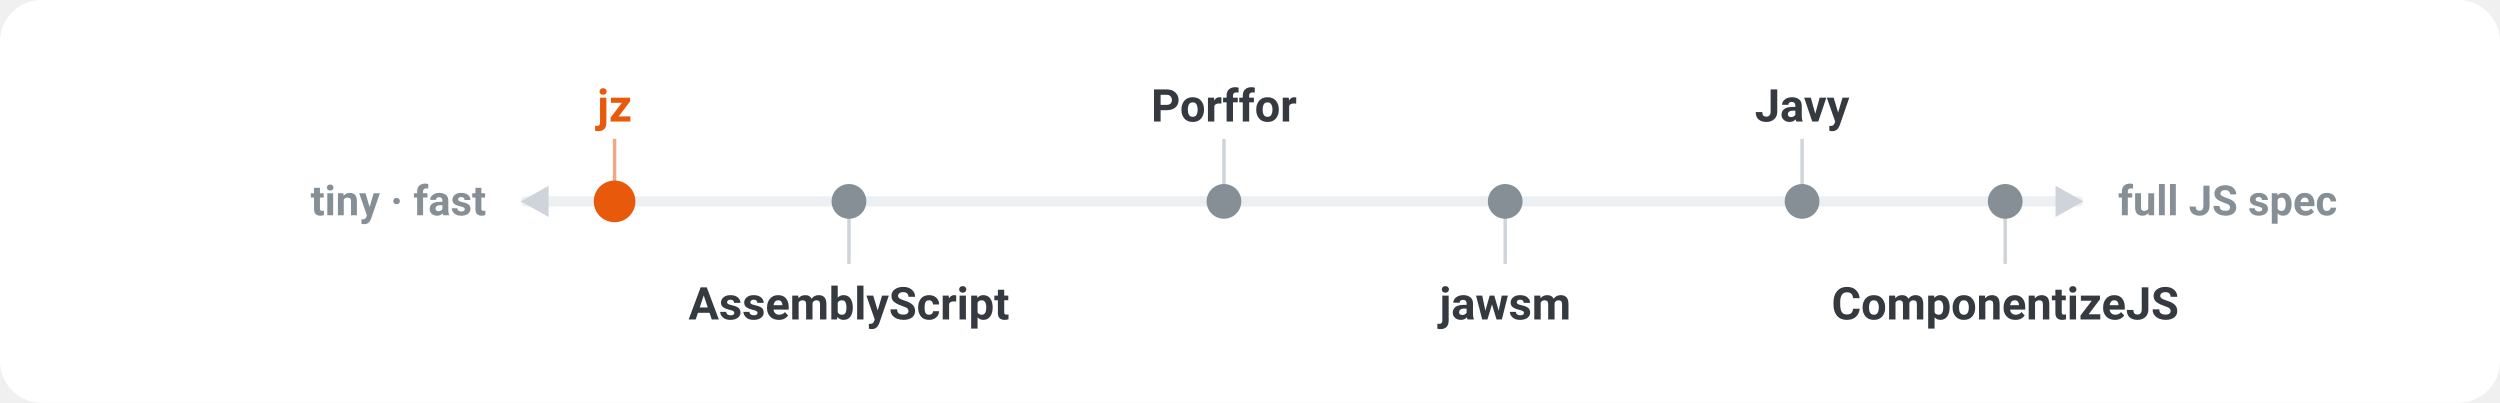
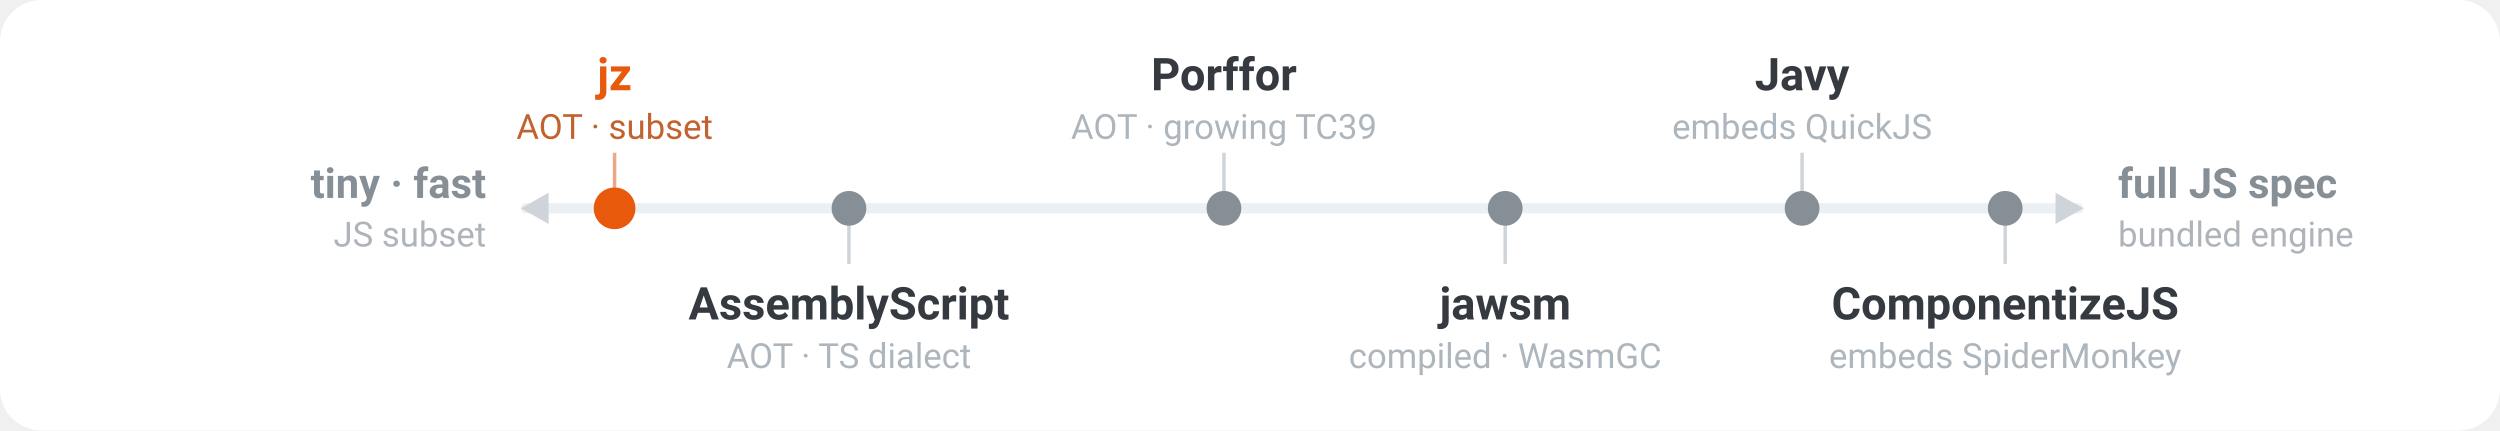
- <svg xmlns="http://www.w3.org/2000/svg" viewBox="0 0 720 116" width="720" height="116" role="img" aria-label="JS to WASM landscape — tools on a single trade-off axis from tiny, fast AOT subsets (jz, AssemblyScript) to full-spec bundled engines (Javy, ComponentizeJS).">
-   <rect width="720" height="116" rx="12" fill="#ffffff" />
+ <svg xmlns="http://www.w3.org/2000/svg" viewBox="0 0 720 124" width="720" height="124" role="img" aria-label="JS to WASM landscape — tools on a single trade-off axis from tiny, fast AOT subsets (jz, AssemblyScript) to full-spec bundled engines (Javy, ComponentizeJS).">
+   <rect width="720" height="124" rx="12" fill="#ffffff" />
  <g font-family="-apple-system,BlinkMacSystemFont,'Segoe UI',Roboto,sans-serif">
-     <rect x="150" y="56.5" width="450" height="3" rx="1.5" fill="#edf0f2" />
-     <path d="M150 58 L158 53.5 L158 62.5 Z" fill="#ced4da" />
-     <path d="M600 58 L592 53.5 L592 62.5 Z" fill="#ced4da" />
-     <text x="140" y="62" text-anchor="end" font-size="12" font-weight="700" fill="#868e96">tiny · fast</text>
-     <text x="610" y="62" font-size="12" font-weight="700" fill="#868e96">full JS spec</text>
-     <line x1="177" y1="40" x2="177" y2="56" stroke="#f0a787" stroke-width="1" />
-     <circle cx="177" cy="58" r="6" fill="#e8590c" />
-     <text x="177" y="35" text-anchor="middle" font-size="13" font-weight="700" fill="#e8590c">jz</text>
-     <line x1="244.5" y1="60" x2="244.5" y2="76" stroke="#ced4da" stroke-width="1" />
-     <circle cx="244.5" cy="58" r="5" fill="#868e96" />
+     <rect x="150" y="58.5" width="450" height="3" rx="1.5" fill="#edf0f2" />
+     <path d="M150 60 L158 55.5 L158 64.5 Z" fill="#ced4da" />
+     <path d="M600 60 L592 55.5 L592 64.5 Z" fill="#ced4da" />
+     <text x="140" y="57" text-anchor="end" font-size="12" font-weight="700" fill="#868e96">tiny · fast</text>
+     <text x="140" y="71" text-anchor="end" font-size="10" fill="#aeb4ba">JS subset</text>
+     <text x="610" y="57" font-size="12" font-weight="700" fill="#868e96">full JS spec</text>
+     <text x="610" y="71" font-size="10" fill="#aeb4ba">bundled engine</text>
+     <line x1="177" y1="44" x2="177" y2="58" stroke="#f0a787" stroke-width="1" />
+     <circle cx="177" cy="60" r="6" fill="#e8590c" />
+     <text x="177" y="26" text-anchor="middle" font-size="13" font-weight="700" fill="#e8590c">jz</text>
+     <text x="177" y="40" text-anchor="middle" font-size="10" fill="#c2622f">AOT · subset</text>
+     <line x1="244.5" y1="62" x2="244.5" y2="76" stroke="#ced4da" stroke-width="1" />
+     <circle cx="244.5" cy="60" r="5" fill="#868e96" />
    <text x="244.5" y="92" text-anchor="middle" font-size="13" font-weight="600" fill="#343a40">AssemblyScript</text>
-     <line x1="352.5" y1="40" x2="352.5" y2="56" stroke="#ced4da" stroke-width="1" />
-     <circle cx="352.5" cy="58" r="5" fill="#868e96" />
-     <text x="352.5" y="35" text-anchor="middle" font-size="13" font-weight="600" fill="#343a40">Porffor</text>
-     <line x1="433.5" y1="60" x2="433.5" y2="76" stroke="#ced4da" stroke-width="1" />
-     <circle cx="433.5" cy="58" r="5" fill="#868e96" />
+     <text x="244.5" y="106" text-anchor="middle" font-size="10" fill="#adb5bd">AOT · TS dialect</text>
+     <line x1="352.5" y1="44" x2="352.5" y2="58" stroke="#ced4da" stroke-width="1" />
+     <circle cx="352.5" cy="60" r="5" fill="#868e96" />
+     <text x="352.5" y="26" text-anchor="middle" font-size="13" font-weight="600" fill="#343a40">Porffor</text>
+     <text x="352.5" y="40" text-anchor="middle" font-size="10" fill="#adb5bd">AOT · growing TC39</text>
+     <line x1="433.5" y1="62" x2="433.5" y2="76" stroke="#ced4da" stroke-width="1" />
+     <circle cx="433.5" cy="60" r="5" fill="#868e96" />
    <text x="433.5" y="92" text-anchor="middle" font-size="13" font-weight="600" fill="#343a40">jawsm</text>
-     <line x1="519" y1="40" x2="519" y2="56" stroke="#ced4da" stroke-width="1" />
-     <circle cx="519" cy="58" r="5" fill="#868e96" />
-     <text x="519" y="35" text-anchor="middle" font-size="13" font-weight="600" fill="#343a40">Javy</text>
-     <line x1="577.5" y1="60" x2="577.5" y2="76" stroke="#ced4da" stroke-width="1" />
-     <circle cx="577.5" cy="58" r="5" fill="#868e96" />
+     <text x="433.5" y="106" text-anchor="middle" font-size="10" fill="#adb5bd">compiled · WasmGC</text>
+     <line x1="519" y1="44" x2="519" y2="58" stroke="#ced4da" stroke-width="1" />
+     <circle cx="519" cy="60" r="5" fill="#868e96" />
+     <text x="519" y="26" text-anchor="middle" font-size="13" font-weight="600" fill="#343a40">Javy</text>
+     <text x="519" y="40" text-anchor="middle" font-size="10" fill="#adb5bd">embeds QuickJS</text>
+     <line x1="577.5" y1="62" x2="577.5" y2="76" stroke="#ced4da" stroke-width="1" />
+     <circle cx="577.5" cy="60" r="5" fill="#868e96" />
    <text x="577.5" y="92" text-anchor="middle" font-size="13" font-weight="600" fill="#343a40">ComponentizeJS</text>
+     <text x="577.5" y="106" text-anchor="middle" font-size="10" fill="#adb5bd">embeds SpiderMonkey</text>
  </g>
</svg>
